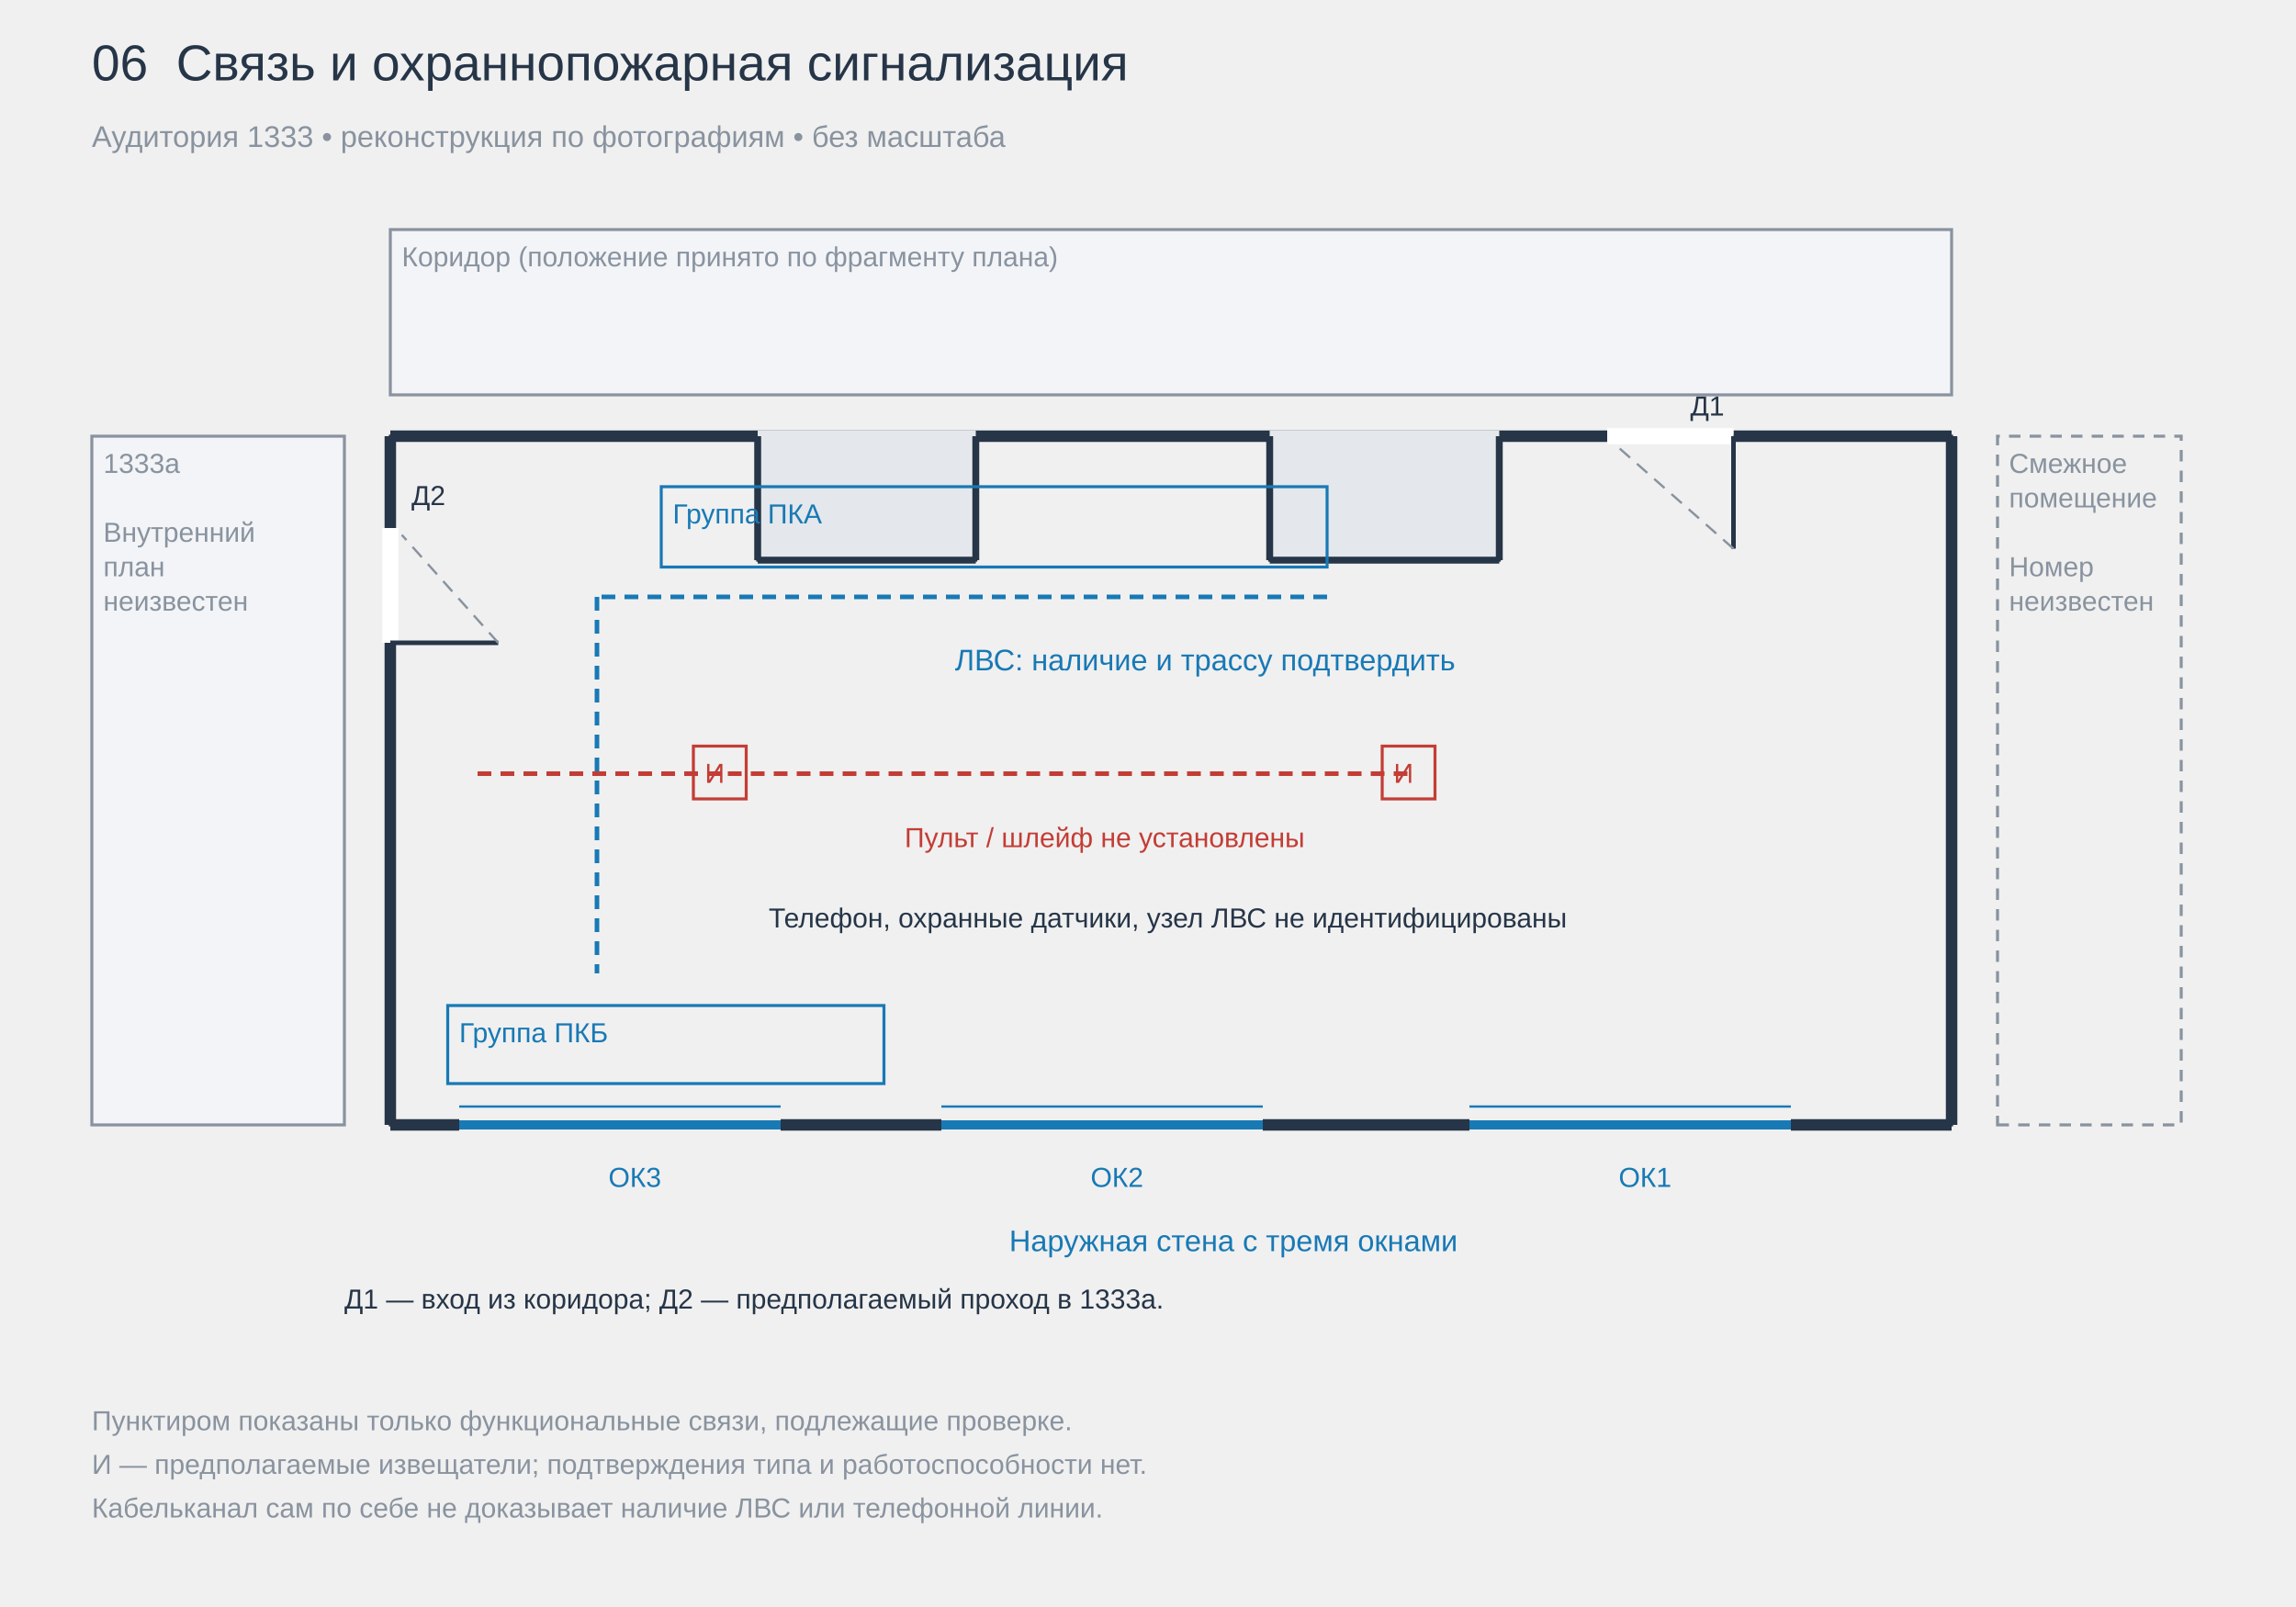
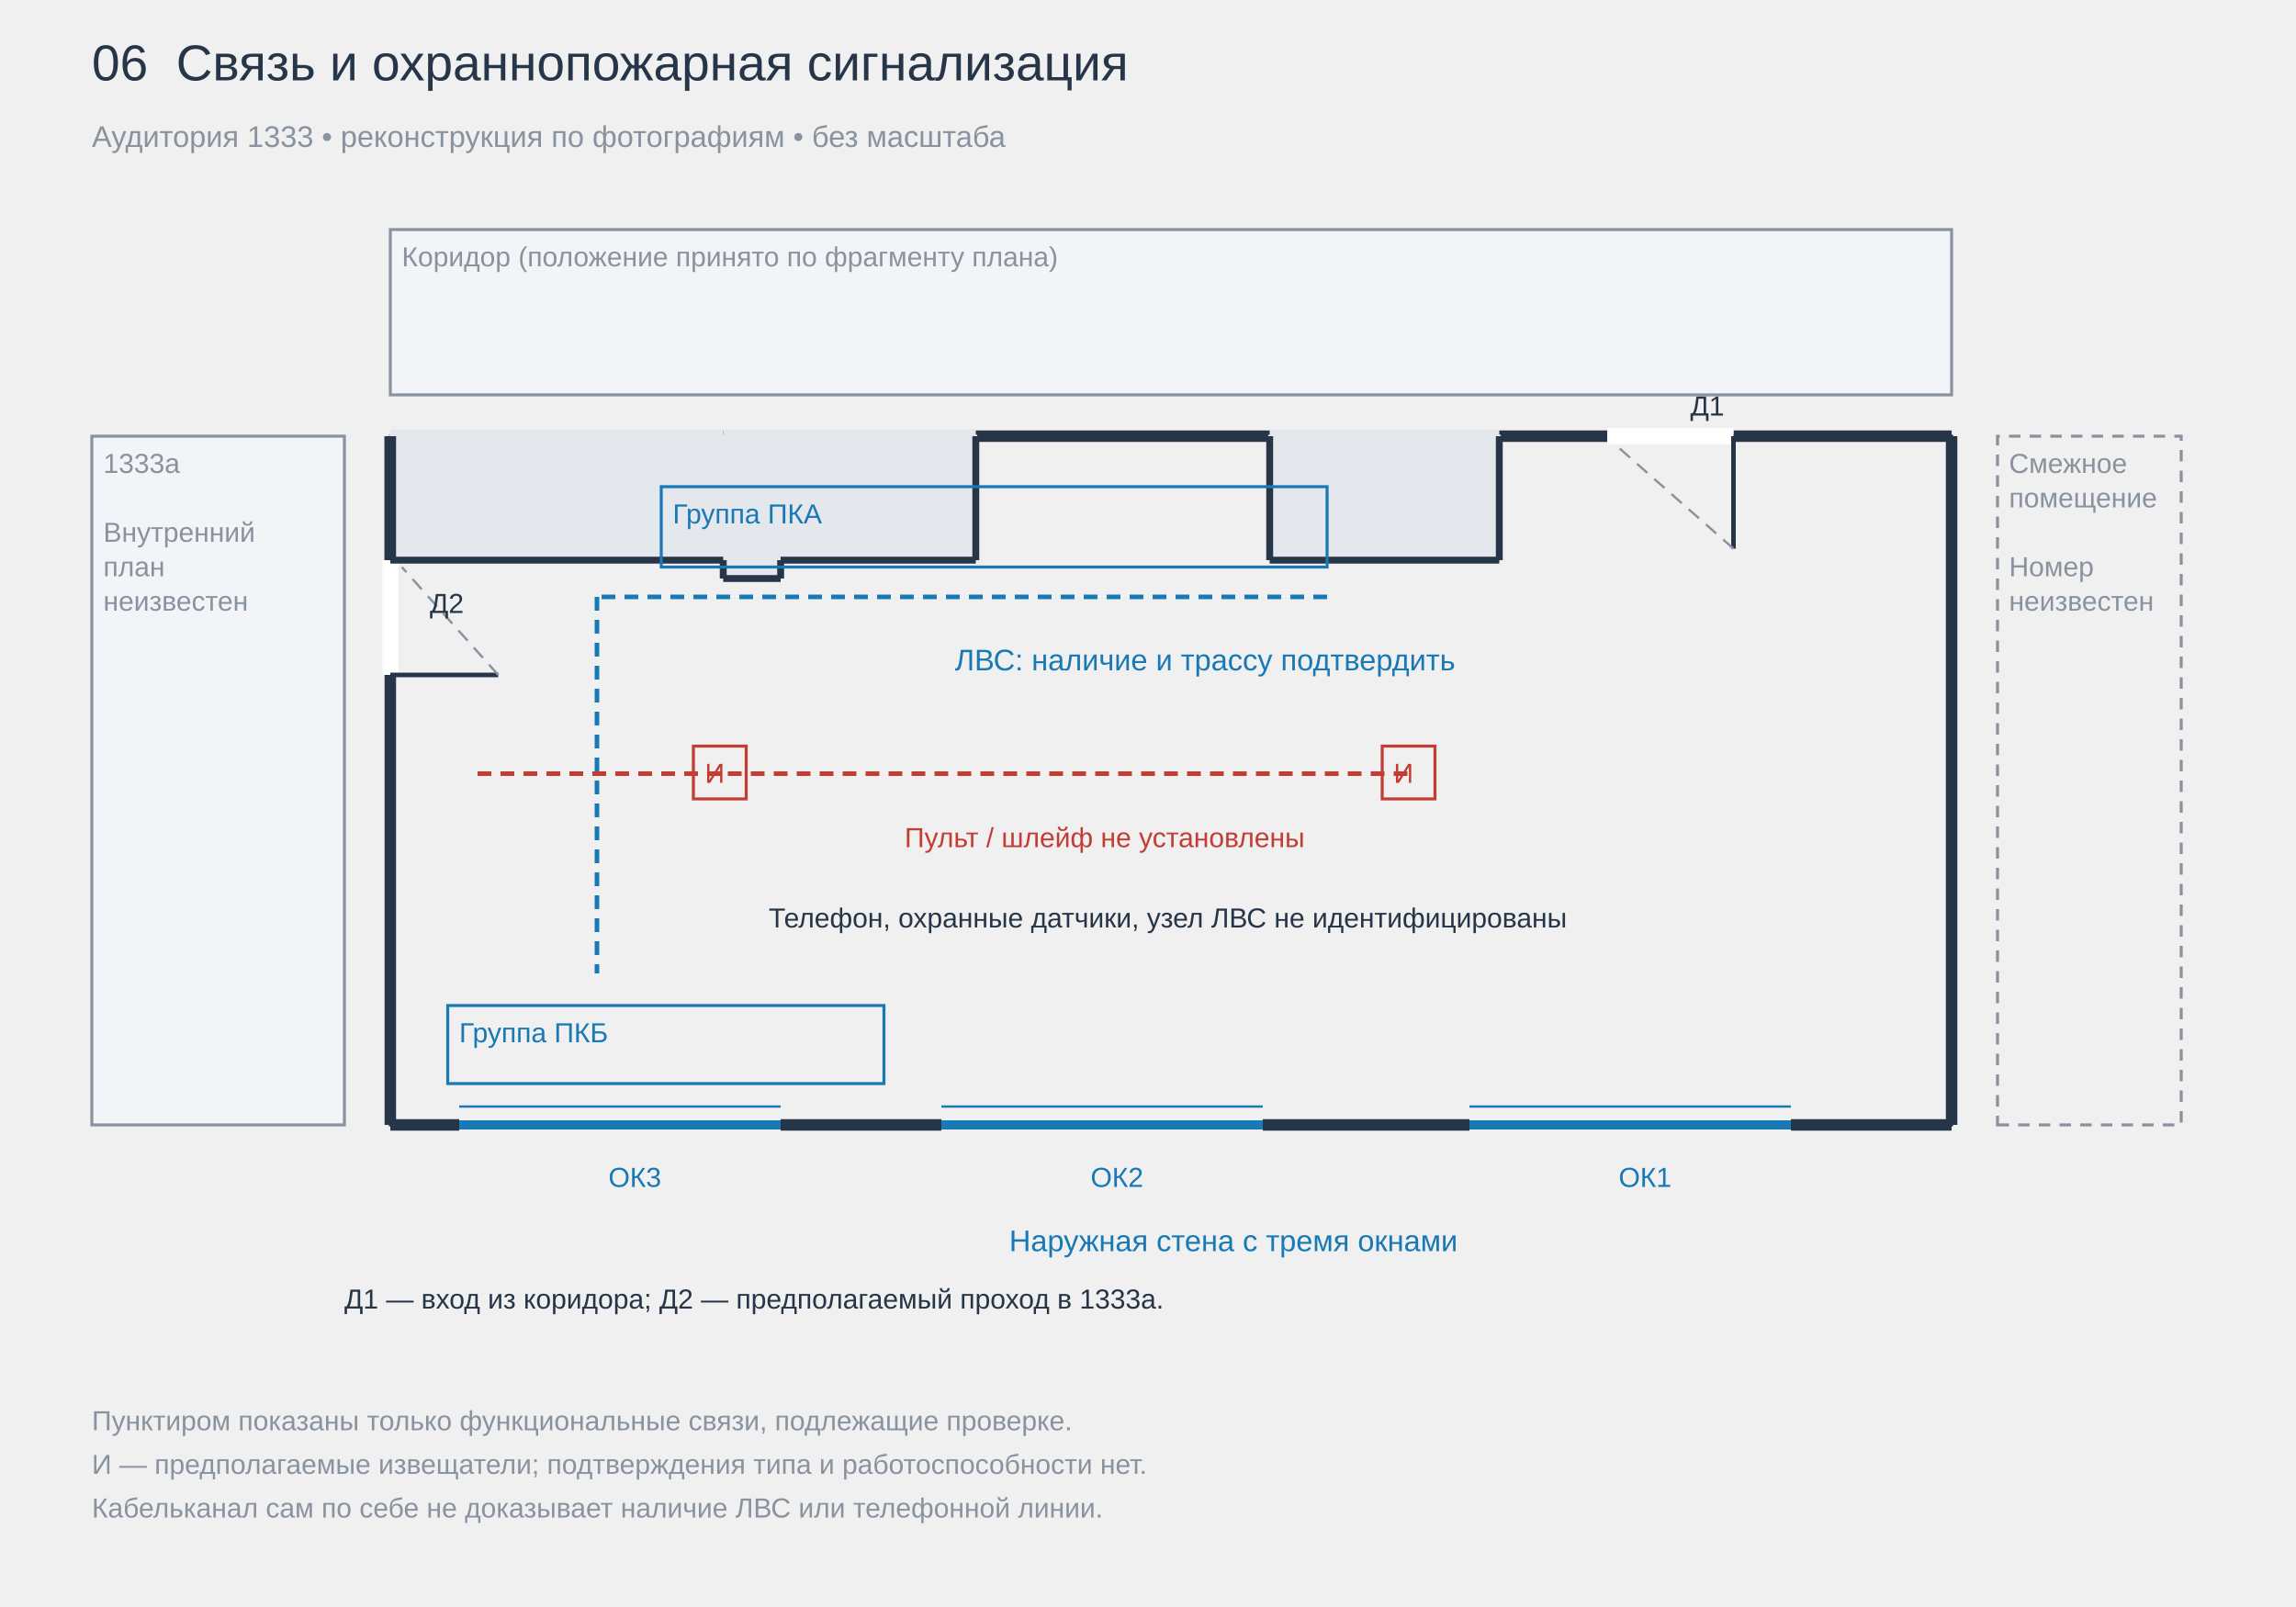
<svg xmlns="http://www.w3.org/2000/svg" version="1.1" width="1000" height="700" viewBox="0 0 1000 700">
  <text fill="#263547" xml:space="preserve" transform="matrix(1 0 -0 1 0 700)" font-size="22" font-family="Arial">
    <tspan y="-665" x="40 52.232 64.464 70.558 76.652 92.536 104.218 116.12 126.196 137.636 143.73 156.006 162.1 174.332 185.332 197.564 209.796 221.94 234.084 246.316 253.642 265.544 277.776 292.472 304.704 316.936 329.08 341.312 353.214 359.308 370.308 382.584 390.592 402.736 414.968 427.794 440.07 450.146 462.378 474.962 487.238">06  Связь и охранно­пожарная сигнализация</tspan>
  </text>
  <text fill="#89939f" xml:space="preserve" transform="matrix(1 0 -0 1 0 700)" font-size="13" font-family="Arial">
    <tspan y="-636" x="40 48.658 55.158 62.737 69.991 75.945 83.173 90.401 97.655 104.688 108.289 115.517 119.846 127.074 134.302 141.53 145.131 149.681 153.282 160.51 167.738 173.419 180.647 187.823 194.323 200.277 207.505 214.005 219.686 227.122 234.376 241.409 245.01 252.043 259.271 262.872 273.558 280.786 286.74 293.968 298.7 305.928 313.156 323.842 331.096 338.129 347.06 350.661 355.211 358.812 366.248 373.476 379.43 383.031 391.962 399.19 405.69 416.116 422.07 429.298 436.734">Аудитория 1­333 • реконструкция по фотографиям • без масштаба</tspan>
  </text>
  <path transform="matrix(1,0,0,-1,0,700)" d="M170 528H850V600H170Z" fill="#f2f4f7" />
  <path transform="matrix(1,0,0,-1,0,700)" stroke-width="1.3" stroke-linecap="butt" stroke-miterlimit="10" stroke-linejoin="miter" fill="none" stroke="#89939f" d="M170 528H850V600H170Z" />
  <text fill="#89939f" xml:space="preserve" transform="matrix(1 0 -0 1 0 700)" font-size="12" font-family="Arial">
    <tspan y="-584" x="175 181.984 188.656 195.328 202.024 209.02 215.692 222.364 225.688 229.684 236.176 242.848 249.844 256.516 264.532 271.204 277.828 284.524 291.196 294.52 301.012 307.684 314.38 321.004 327.496 332.992 339.664 342.988 349.48 356.152 359.476 369.34 376.012 382.684 387.052 395.296 401.968 408.592 414.088 420.088 423.412 429.904 436.9 443.572 450.196 456.868">Коридор (положение принято по фрагменту плана)</tspan>
  </text>
  <path transform="matrix(1,0,0,-1,0,700)" d="M40 210H150V510H40Z" fill="#f2f4f7" />
  <path transform="matrix(1,0,0,-1,0,700)" stroke-width="1.3" stroke-linecap="butt" stroke-miterlimit="10" stroke-linejoin="miter" fill="none" stroke="#89939f" d="M40 210H150V510H40Z" />
  <text fill="#89939f" xml:space="preserve" transform="matrix(1 0 -0 1 0 700)" font-size="12" font-family="Arial">
    <tspan y="-494" x="45 51.672 55.668 62.34 69.012 75.684">1­333а</tspan>
  </text>
  <text fill="#89939f" xml:space="preserve" transform="matrix(1 0 -0 1 0 700)" font-size="12" font-family="Arial">
    <tspan y="-464" x="45 52.992 59.616 65.616 71.112 77.784 84.456 91.08 97.704 104.4">Внутренний</tspan>
  </text>
  <text fill="#89939f" xml:space="preserve" transform="matrix(1 0 -0 1 0 700)" font-size="12" font-family="Arial">
    <tspan y="-449" x="45 51.492 58.488 65.16">план</tspan>
  </text>
  <text fill="#89939f" xml:space="preserve" transform="matrix(1 0 -0 1 0 700)" font-size="12" font-family="Arial">
    <tspan y="-434" x="45 51.624 58.296 64.992 70.488 76.86 83.532 89.532 95.028 101.7">неизвестен</tspan>
  </text>
  <path transform="matrix(1,0,0,-1,0,700)" stroke-width="1.3" stroke-linecap="butt" stroke-dasharray="5,4" stroke-miterlimit="10" stroke-linejoin="miter" fill="none" stroke="#89939f" d="M870 210H950V510H870Z" />
  <text fill="#89939f" xml:space="preserve" transform="matrix(1 0 -0 1 0 700)" font-size="12" font-family="Arial">
    <tspan y="-494" x="875 883.664 891.908 898.58 906.596 913.22 919.892">Смежное</tspan>
  </text>
  <text fill="#89939f" xml:space="preserve" transform="matrix(1 0 -0 1 0 700)" font-size="12" font-family="Arial">
    <tspan y="-479" x="875 881.492 888.164 896.408 903.08 912.944 919.616 926.24 932.936">помещение</tspan>
  </text>
  <text fill="#89939f" xml:space="preserve" transform="matrix(1 0 -0 1 0 700)" font-size="12" font-family="Arial">
    <tspan y="-449" x="875 883.664 890.336 898.58 905.252">Номер</tspan>
  </text>
  <text fill="#89939f" xml:space="preserve" transform="matrix(1 0 -0 1 0 700)" font-size="12" font-family="Arial">
    <tspan y="-434" x="875 881.624 888.296 894.992 900.488 906.86 913.532 919.532 925.028 931.7">неизвестен</tspan>
  </text>
  <path transform="matrix(1,0,0,-1,0,700)" stroke-width="1.3" stroke-linecap="butt" stroke-miterlimit="10" stroke-linejoin="miter" fill="none" stroke="#263547" d="M170 210H850V510H170Z" />
  <path transform="matrix(1,0,0,-1,0,700)" stroke-width="5" stroke-linecap="butt" stroke-miterlimit="10" stroke-linejoin="miter" fill="none" stroke="#263547" d="M850 510H755" />
  <path transform="matrix(1,0,0,-1,0,700)" stroke-width="5" stroke-linecap="butt" stroke-miterlimit="10" stroke-linejoin="miter" fill="none" stroke="#263547" d="M700 510H170" />
  <path transform="matrix(1,0,0,-1,0,700)" stroke-width="5" stroke-linecap="butt" stroke-miterlimit="10" stroke-linejoin="miter" fill="none" stroke="#263547" d="M850 510V210" />
-   <path transform="matrix(1,0,0,-1,0,700)" stroke-width="5" stroke-linecap="butt" stroke-miterlimit="10" stroke-linejoin="miter" fill="none" stroke="#263547" d="M170 510V470" />
-   <path transform="matrix(1,0,0,-1,0,700)" stroke-width="5" stroke-linecap="butt" stroke-miterlimit="10" stroke-linejoin="miter" fill="none" stroke="#263547" d="M170 420V210" />
+   <path transform="matrix(1,0,0,-1,0,700)" stroke-width="5" stroke-linecap="butt" stroke-miterlimit="10" stroke-linejoin="miter" fill="none" stroke="#263547" d="M170 510V456" />
+   <path transform="matrix(1,0,0,-1,0,700)" stroke-width="5" stroke-linecap="butt" stroke-miterlimit="10" stroke-linejoin="miter" fill="none" stroke="#263547" d="M170 406V210" />
  <path transform="matrix(1,0,0,-1,0,700)" stroke-width="5" stroke-linecap="butt" stroke-miterlimit="10" stroke-linejoin="miter" fill="none" stroke="#263547" d="M850 210H780" />
  <path transform="matrix(1,0,0,-1,0,700)" stroke-width="5" stroke-linecap="butt" stroke-miterlimit="10" stroke-linejoin="miter" fill="none" stroke="#263547" d="M640 210H550" />
  <path transform="matrix(1,0,0,-1,0,700)" stroke-width="5" stroke-linecap="butt" stroke-miterlimit="10" stroke-linejoin="miter" fill="none" stroke="#263547" d="M410 210H340" />
  <path transform="matrix(1,0,0,-1,0,700)" stroke-width="5" stroke-linecap="butt" stroke-miterlimit="10" stroke-linejoin="miter" fill="none" stroke="#263547" d="M200 210H170" />
  <path transform="matrix(1,0,0,-1,0,700)" stroke-width="7" stroke-linecap="butt" stroke-miterlimit="10" stroke-linejoin="miter" fill="none" stroke="#ffffff" d="M755 510H700" />
-   <path transform="matrix(1,0,0,-1,0,700)" stroke-width="7" stroke-linecap="butt" stroke-miterlimit="10" stroke-linejoin="miter" fill="none" stroke="#ffffff" d="M170 470V420" />
+   <path transform="matrix(1,0,0,-1,0,700)" stroke-width="7" stroke-linecap="butt" stroke-miterlimit="10" stroke-linejoin="miter" fill="none" stroke="#ffffff" d="M170 456V406" />
  <path transform="matrix(1,0,0,-1,0,700)" stroke-width="2" stroke-linecap="butt" stroke-miterlimit="10" stroke-linejoin="miter" fill="none" stroke="#263547" d="M755 510V461" />
  <path transform="matrix(1,0,0,-1,0,700)" stroke-width="1" stroke-linecap="butt" stroke-dasharray="6,4" stroke-miterlimit="10" stroke-linejoin="miter" fill="none" stroke="#89939f" d="M755 461 705 505" />
  <text fill="#263547" xml:space="preserve" transform="matrix(1 0 -0 1 0 700)" font-size="12" font-family="Arial">
    <tspan y="-519" x="736.199 744.323">Д1</tspan>
  </text>
-   <path transform="matrix(1,0,0,-1,0,700)" stroke-width="2" stroke-linecap="butt" stroke-miterlimit="10" stroke-linejoin="miter" fill="none" stroke="#263547" d="M170 420H217" />
-   <path transform="matrix(1,0,0,-1,0,700)" stroke-width="1" stroke-linecap="butt" stroke-dasharray="6,4" stroke-miterlimit="10" stroke-linejoin="miter" fill="none" stroke="#89939f" d="M217 420 175 467" />
-   <text fill="#263547" xml:space="preserve" transform="matrix(1 0 -0 1 0 700)" font-size="12" font-family="Arial">
-     <tspan y="-480" x="179.199 187.323">Д2</tspan>
-   </text>
+   <path transform="matrix(1,0,0,-1,0,700)" stroke-width="2" stroke-linecap="butt" stroke-miterlimit="10" stroke-linejoin="miter" fill="none" stroke="#263547" d="M170 406H217" />
+   <path transform="matrix(1,0,0,-1,0,700)" stroke-width="1" stroke-linecap="butt" stroke-dasharray="6,4" stroke-miterlimit="10" stroke-linejoin="miter" fill="none" stroke="#89939f" d="M217 406 175 453" />
  <path transform="matrix(1,0,0,-1,0,700)" stroke-width="4" stroke-linecap="butt" stroke-miterlimit="10" stroke-linejoin="miter" fill="none" stroke="#1879b5" d="M780 210H640" />
  <path transform="matrix(1,0,0,-1,0,700)" stroke-width="1" stroke-linecap="butt" stroke-miterlimit="10" stroke-linejoin="miter" fill="none" stroke="#1879b5" d="M780 218H640" />
  <text fill="#1879b5" xml:space="preserve" transform="matrix(1 0 -0 1 0 700)" font-size="12" font-family="Arial">
    <tspan y="-183" x="705.002 714.326 721.31">ОК1</tspan>
  </text>
  <path transform="matrix(1,0,0,-1,0,700)" stroke-width="4" stroke-linecap="butt" stroke-miterlimit="10" stroke-linejoin="miter" fill="none" stroke="#1879b5" d="M550 210H410" />
  <path transform="matrix(1,0,0,-1,0,700)" stroke-width="1" stroke-linecap="butt" stroke-miterlimit="10" stroke-linejoin="miter" fill="none" stroke="#1879b5" d="M550 218H410" />
  <text fill="#1879b5" xml:space="preserve" transform="matrix(1 0 -0 1 0 700)" font-size="12" font-family="Arial">
    <tspan y="-183" x="475.002 484.326 491.31">ОК2</tspan>
  </text>
  <path transform="matrix(1,0,0,-1,0,700)" stroke-width="4" stroke-linecap="butt" stroke-miterlimit="10" stroke-linejoin="miter" fill="none" stroke="#1879b5" d="M340 210H200" />
  <path transform="matrix(1,0,0,-1,0,700)" stroke-width="1" stroke-linecap="butt" stroke-miterlimit="10" stroke-linejoin="miter" fill="none" stroke="#1879b5" d="M340 218H200" />
  <text fill="#1879b5" xml:space="preserve" transform="matrix(1 0 -0 1 0 700)" font-size="12" font-family="Arial">
    <tspan y="-183" x="265.002 274.326 281.31">ОК3</tspan>
  </text>
  <text fill="#1879b5" xml:space="preserve" transform="matrix(1 0 -0 1 0 700)" font-size="13" font-family="Arial">
    <tspan y="-155" x="439.549 448.935 456.163 463.391 469.891 478.575 485.751 492.979 500.012 503.613 510.113 516.067 523.295 530.471 537.699 541.3 547.8 551.401 557.355 564.583 571.811 580.742 587.775 591.376 598.605 604.285 611.462 618.69 627.621">Наружная стена с тремя окнами</tspan>
  </text>
  <path transform="matrix(1,0,0,-1,0,700)" d="M553 456H653V510H553Z" fill="#e4e7eb" />
-   <path transform="matrix(1,0,0,-1,0,700)" stroke-width="1.3" stroke-linecap="butt" stroke-miterlimit="10" stroke-linejoin="miter" fill="none" stroke="#263547" d="M553 456H653V510H553Z" />
-   <path transform="matrix(1,0,0,-1,0,700)" stroke-width="5" stroke-linecap="butt" stroke-miterlimit="10" stroke-linejoin="miter" fill="none" stroke="#e4e7eb" d="M653 510H553" />
+   <path transform="matrix(1,0,0,-1,0,700)" stroke-width="1.3" stroke-linecap="butt" stroke-miterlimit="10" stroke-linejoin="miter" fill="none" stroke="#e4e7eb" d="M553 456H653V510H553Z" />
+   <path transform="matrix(1,0,0,-1,0,700)" stroke-width="6" stroke-linecap="butt" stroke-miterlimit="10" stroke-linejoin="miter" fill="none" stroke="#e4e7eb" d="M653 510H553" />
+   <path transform="matrix(1,0,0,-1,0,700)" d="M340 456H425V510H340Z" fill="#e4e7eb" />
+   <path transform="matrix(1,0,0,-1,0,700)" stroke-width="1.3" stroke-linecap="butt" stroke-miterlimit="10" stroke-linejoin="miter" fill="none" stroke="#e4e7eb" d="M340 456H425V510H340Z" />
+   <path transform="matrix(1,0,0,-1,0,700)" stroke-width="6" stroke-linecap="butt" stroke-miterlimit="10" stroke-linejoin="miter" fill="none" stroke="#e4e7eb" d="M425 510H340" />
+   <path transform="matrix(1,0,0,-1,0,700)" d="M315 448H340V510H315Z" fill="#e4e7eb" />
+   <path transform="matrix(1,0,0,-1,0,700)" stroke-width="1.3" stroke-linecap="butt" stroke-miterlimit="10" stroke-linejoin="miter" fill="none" stroke="#e4e7eb" d="M315 448H340V510H315Z" />
+   <path transform="matrix(1,0,0,-1,0,700)" stroke-width="6" stroke-linecap="butt" stroke-miterlimit="10" stroke-linejoin="miter" fill="none" stroke="#e4e7eb" d="M340 510H315" />
+   <path transform="matrix(1,0,0,-1,0,700)" d="M170 456H315V510H170Z" fill="#e4e7eb" />
+   <path transform="matrix(1,0,0,-1,0,700)" stroke-width="1.3" stroke-linecap="butt" stroke-miterlimit="10" stroke-linejoin="miter" fill="none" stroke="#e4e7eb" d="M170 456H315V510H170Z" />
+   <path transform="matrix(1,0,0,-1,0,700)" stroke-width="6" stroke-linecap="butt" stroke-miterlimit="10" stroke-linejoin="miter" fill="none" stroke="#e4e7eb" d="M315 510H170" />
  <path transform="matrix(1,0,0,-1,0,700)" stroke-width="3" stroke-linecap="butt" stroke-miterlimit="10" stroke-linejoin="miter" fill="none" stroke="#263547" d="M653 510V456" />
  <path transform="matrix(1,0,0,-1,0,700)" stroke-width="3" stroke-linecap="butt" stroke-miterlimit="10" stroke-linejoin="miter" fill="none" stroke="#263547" d="M653 456H553" />
  <path transform="matrix(1,0,0,-1,0,700)" stroke-width="3" stroke-linecap="butt" stroke-miterlimit="10" stroke-linejoin="miter" fill="none" stroke="#263547" d="M553 456V510" />
-   <path transform="matrix(1,0,0,-1,0,700)" d="M330 456H425V510H330Z" fill="#e4e7eb" />
-   <path transform="matrix(1,0,0,-1,0,700)" stroke-width="1.3" stroke-linecap="butt" stroke-miterlimit="10" stroke-linejoin="miter" fill="none" stroke="#263547" d="M330 456H425V510H330Z" />
-   <path transform="matrix(1,0,0,-1,0,700)" stroke-width="5" stroke-linecap="butt" stroke-miterlimit="10" stroke-linejoin="miter" fill="none" stroke="#e4e7eb" d="M425 510H330" />
  <path transform="matrix(1,0,0,-1,0,700)" stroke-width="3" stroke-linecap="butt" stroke-miterlimit="10" stroke-linejoin="miter" fill="none" stroke="#263547" d="M425 510V456" />
-   <path transform="matrix(1,0,0,-1,0,700)" stroke-width="3" stroke-linecap="butt" stroke-miterlimit="10" stroke-linejoin="miter" fill="none" stroke="#263547" d="M425 456H330" />
-   <path transform="matrix(1,0,0,-1,0,700)" stroke-width="3" stroke-linecap="butt" stroke-miterlimit="10" stroke-linejoin="miter" fill="none" stroke="#263547" d="M330 456V510" />
+   <path transform="matrix(1,0,0,-1,0,700)" stroke-width="3" stroke-linecap="butt" stroke-miterlimit="10" stroke-linejoin="miter" fill="none" stroke="#263547" d="M425 456H340" />
+   <path transform="matrix(1,0,0,-1,0,700)" stroke-width="3" stroke-linecap="butt" stroke-miterlimit="10" stroke-linejoin="miter" fill="none" stroke="#263547" d="M340 456V448" />
+   <path transform="matrix(1,0,0,-1,0,700)" stroke-width="3" stroke-linecap="butt" stroke-miterlimit="10" stroke-linejoin="miter" fill="none" stroke="#263547" d="M340 448H315" />
+   <path transform="matrix(1,0,0,-1,0,700)" stroke-width="3" stroke-linecap="butt" stroke-miterlimit="10" stroke-linejoin="miter" fill="none" stroke="#263547" d="M315 448V456" />
+   <path transform="matrix(1,0,0,-1,0,700)" stroke-width="3" stroke-linecap="butt" stroke-miterlimit="10" stroke-linejoin="miter" fill="none" stroke="#263547" d="M315 456H170" />
+   <path transform="matrix(1,0,0,-1,0,700)" stroke-width="5" stroke-linecap="butt" stroke-miterlimit="10" stroke-linejoin="miter" fill="none" stroke="#263547" d="M170 510V456" />
+   <text fill="#263547" xml:space="preserve" transform="matrix(1 0 -0 1 0 700)" font-size="12" font-family="Arial">
+     <tspan y="-433" x="187.199 195.323">Д2</tspan>
+   </text>
  <text fill="#263547" xml:space="preserve" transform="matrix(1 0 -0 1 0 700)" font-size="12" font-family="Arial">
    <tspan y="-130" x="150 158.124 164.796 168.12 180.12 183.444 189.816 195.816 202.488 209.484 212.808 219.504 225 228.324 233.568 240.24 246.912 253.608 260.604 267.276 273.948 280.62 283.944 287.268 295.392 302.064 305.388 317.388 320.712 327.204 333.876 340.548 347.544 354.036 360.708 367.704 374.376 378.744 385.416 392.088 400.332 408.948 415.644 418.968 425.46 432.132 438.804 444.804 451.476 458.472 461.796 468.168 471.492 478.164 482.16 488.832 495.504 502.176 508.848">Д1 — вход из коридора; Д2 — предполагаемый проход в 1­333а.</tspan>
  </text>
  <path transform="matrix(1,0,0,-1,0,700)" stroke-width="1.3" stroke-linecap="butt" stroke-miterlimit="10" stroke-linejoin="miter" fill="none" stroke="#1879b5" d="M288 453H578V488H288Z" />
  <text fill="#1879b5" xml:space="preserve" transform="matrix(1 0 -0 1 0 700)" font-size="12" font-family="Arial">
    <tspan y="-472" x="293 299.492 306.164 312.164 318.656 325.148 331.82 335.144 343.76 350.744 354.74">Группа ПК­A</tspan>
  </text>
  <path transform="matrix(1,0,0,-1,0,700)" stroke-width="1.3" stroke-linecap="butt" stroke-miterlimit="10" stroke-linejoin="miter" fill="none" stroke="#1879b5" d="M195 228H385V262H195Z" />
  <text fill="#1879b5" xml:space="preserve" transform="matrix(1 0 -0 1 0 700)" font-size="12" font-family="Arial">
    <tspan y="-246" x="200 206.492 213.164 219.164 225.656 232.148 238.82 242.144 250.76 257.744 261.74">Группа ПК­Б</tspan>
  </text>
  <path transform="matrix(1,0,0,-1,0,700)" stroke-width="2" stroke-linecap="butt" stroke-dasharray="6,4" stroke-miterlimit="10" stroke-linejoin="miter" fill="none" stroke="#1879b5" d="M578 440H260" />
  <path transform="matrix(1,0,0,-1,0,700)" stroke-width="2" stroke-linecap="butt" stroke-dasharray="6,4" stroke-miterlimit="10" stroke-linejoin="miter" fill="none" stroke="#1879b5" d="M260 440V276" />
  <text fill="#1879b5" xml:space="preserve" transform="matrix(1 0 -0 1 0 700)" font-size="13" font-family="Arial">
    <tspan y="-408" x="415.904 424.432 433.09 442.476 446.077 449.678 456.854 464.082 471.661 478.915 485.675 492.929 500.157 503.758 511.012 514.613 520.567 527.795 535.023 541.523 548.023 554.523 558.124 565.157 572.385 579.964 585.918 592.821 600.049 607.277 614.856 622.111 628.064">ЛВС: наличие и трассу подтвердить</tspan>
  </text>
  <path transform="matrix(1,0,0,-1,0,700)" stroke-width="1.3" stroke-linecap="butt" stroke-miterlimit="10" stroke-linejoin="miter" fill="none" stroke="#c33d35" d="M602 352H625V375H602Z" />
  <text fill="#c33d35" xml:space="preserve" transform="matrix(1 0 -0 1 0 700)" font-size="12" font-family="Arial">
    <tspan y="-359" x="607">И</tspan>
  </text>
  <path transform="matrix(1,0,0,-1,0,700)" stroke-width="1.3" stroke-linecap="butt" stroke-miterlimit="10" stroke-linejoin="miter" fill="none" stroke="#c33d35" d="M302 352H325V375H302Z" />
  <text fill="#c33d35" xml:space="preserve" transform="matrix(1 0 -0 1 0 700)" font-size="12" font-family="Arial">
    <tspan y="-359" x="307">И</tspan>
  </text>
  <path transform="matrix(1,0,0,-1,0,700)" stroke-width="2" stroke-linecap="butt" stroke-dasharray="6,4" stroke-miterlimit="10" stroke-linejoin="miter" fill="none" stroke="#c33d35" d="M613 363H314" />
  <path transform="matrix(1,0,0,-1,0,700)" stroke-width="2" stroke-linecap="butt" stroke-dasharray="6,4" stroke-miterlimit="10" stroke-linejoin="miter" fill="none" stroke="#c33d35" d="M314 363H204" />
  <text fill="#c33d35" xml:space="preserve" transform="matrix(1 0 -0 1 0 700)" font-size="12" font-family="Arial">
    <tspan y="-331" x="394.002 402.618 408.618 415.614 421.854 427.35 430.674 433.998 437.322 446.946 453.942 460.614 467.31 477.174 480.498 487.122 493.794 497.118 503.118 509.118 514.614 521.286 527.91 534.582 540.954 547.95 554.622 561.246">Пульт / шлейф не установлены</tspan>
  </text>
  <text fill="#263547" xml:space="preserve" transform="matrix(1 0 -0 1 0 700)" font-size="12" font-family="Arial">
    <tspan y="-296" x="334.791 342.111 348.783 355.779 362.451 372.315 378.987 385.611 388.935 392.259 398.931 404.931 411.603 418.275 424.899 431.523 440.139 446.811 450.135 457.131 463.803 469.299 475.539 482.235 487.479 494.175 497.499 500.823 506.823 512.319 518.991 525.987 529.311 537.183 545.175 553.839 557.163 563.787 570.459 573.783 580.479 587.475 594.147 600.771 606.267 612.963 622.827 629.523 636.387 643.083 649.755 656.427 662.799 669.471 676.095">Телефон, охранные датчики, узел ЛВС не идентифицированы</tspan>
  </text>
  <text fill="#89939f" xml:space="preserve" transform="matrix(1 0 -0 1 0 700)" font-size="12" font-family="Arial">
    <tspan y="-77" x="40 48.616 54.616 61.24 66.484 71.98 78.676 85.348 92.02 100.264 103.588 110.08 116.752 121.996 128.668 134.164 140.836 147.46 156.076 159.4 164.896 171.568 178.564 184.804 190.048 196.72 200.044 209.908 215.908 222.532 227.776 234.64 241.336 248.008 254.632 261.304 268.3 274.54 281.164 289.78 296.452 299.776 305.776 312.148 318.64 324.136 330.832 334.156 337.48 343.972 350.644 357.64 364.636 371.308 379.324 385.996 395.86 402.556 409.228 412.552 419.044 425.716 432.388 438.76 445.432 452.104 457.348 464.02">Пунктиром показаны только функциональные связи, подлежащие проверке.</tspan>
  </text>
  <text fill="#89939f" xml:space="preserve" transform="matrix(1 0 -0 1 0 700)" font-size="12" font-family="Arial">
    <tspan y="-58" x="40 48.616 51.94 63.94 67.264 73.756 80.428 87.1 94.096 100.588 107.26 114.256 120.928 125.296 131.968 138.64 146.884 155.5 162.172 165.496 172.192 177.688 184.06 190.732 200.596 207.268 212.764 219.436 226.432 233.128 236.452 239.776 246.268 252.94 259.936 265.432 271.804 278.476 285.148 293.164 300.16 306.832 313.456 320.152 326.644 329.968 335.464 342.16 348.652 355.324 358.648 365.344 368.668 375.34 382.012 388.876 395.548 401.044 407.716 413.716 420.208 426.88 432.88 439.552 446.416 453.04 459.712 465.712 471.208 477.904 481.228 487.852 494.524 500.02">И — предполагаемые извещатели; подтверждения типа и работоспособности нет.</tspan>
  </text>
  <text fill="#89939f" xml:space="preserve" transform="matrix(1 0 -0 1 0 700)" font-size="12" font-family="Arial">
    <tspan y="-39" x="40 46.984 53.656 60.52 67.192 74.188 80.428 84.424 89.668 96.34 102.964 109.636 116.632 119.956 125.956 132.628 140.872 144.196 150.688 157.36 160.684 166.684 173.356 180.22 186.892 190.216 196.84 203.512 206.836 213.832 220.504 225.748 232.42 237.916 246.532 252.904 259.576 266.248 271.744 275.068 281.692 288.364 295.36 302.056 308.296 314.992 321.664 324.988 332.86 340.852 349.516 352.84 359.536 366.532 373.228 376.552 382.048 388.72 395.716 402.388 412.252 418.924 425.548 432.172 438.844 445.54 448.864 455.86 462.556 469.18 475.876 482.572">Кабель­канал сам по себе не доказывает наличие ЛВС или телефонной линии.</tspan>
  </text>
</svg>
